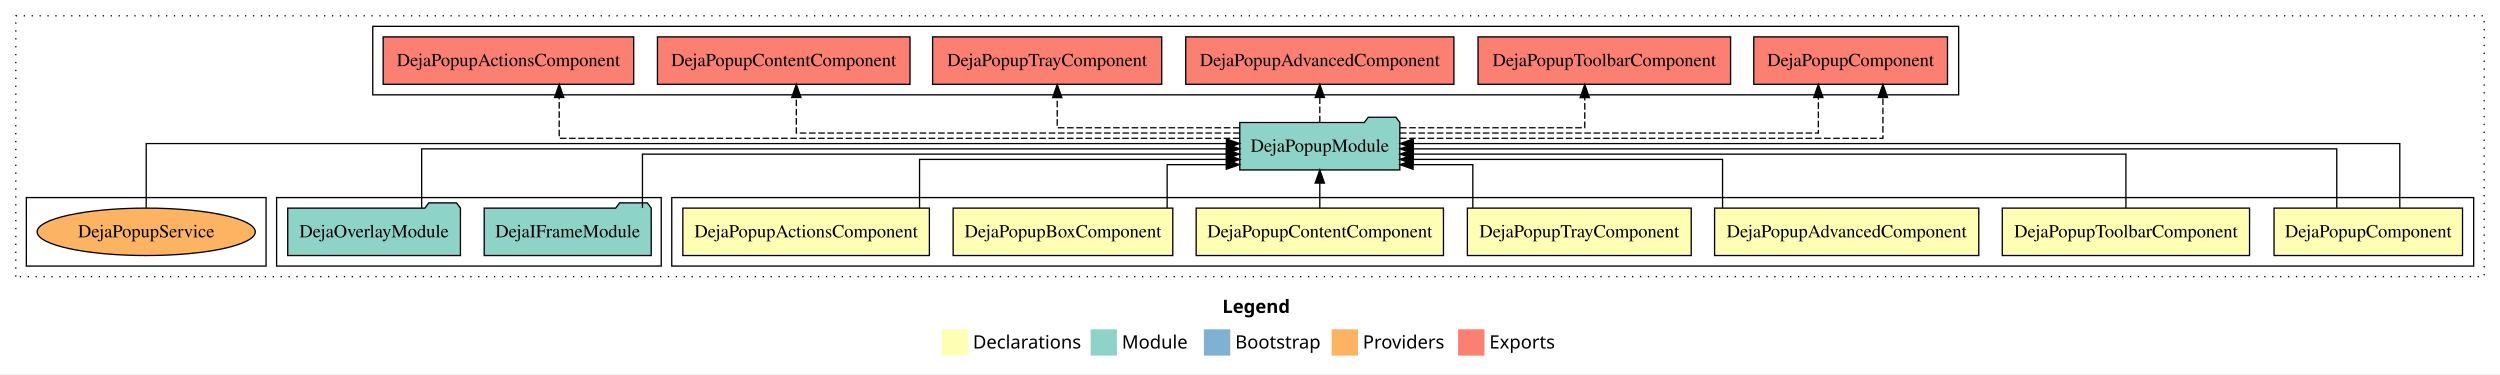
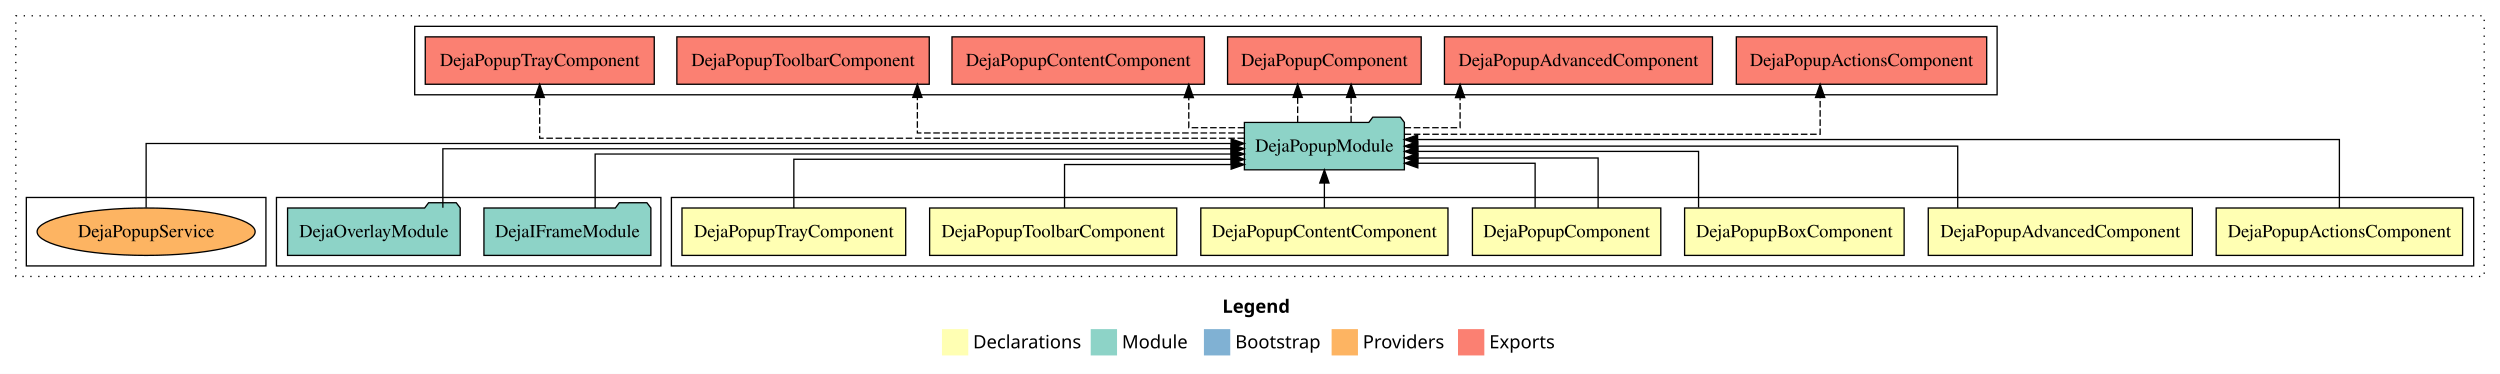
- <svg xmlns="http://www.w3.org/2000/svg" width="1898pt" height="284pt" viewBox="0.00 0.00 1898.00 284.00">
+ <svg xmlns="http://www.w3.org/2000/svg" width="1899pt" height="284pt" viewBox="0.00 0.00 1899.00 284.00">
  <g id="graph0" class="graph" transform="scale(1 1) rotate(0) translate(4 280)">
-     <polygon fill="#ffffff" stroke="transparent" points="-4,4 -4,-280 1894,-280 1894,4 -4,4" />
-     <text text-anchor="start" x="924.009" y="-42.4" font-family="sans-serif" font-weight="bold" font-size="14.00" fill="#000000">Legend</text>
-     <polygon fill="#ffffb3" stroke="transparent" points="711,-10 711,-30 731,-30 731,-10 711,-10" />
-     <text text-anchor="start" x="734.629" y="-15.4" font-family="sans-serif" font-size="14.00" fill="#000000">  Declarations</text>
-     <polygon fill="#8dd3c7" stroke="transparent" points="824,-10 824,-30 844,-30 844,-10 824,-10" />
-     <text text-anchor="start" x="847.725" y="-15.4" font-family="sans-serif" font-size="14.00" fill="#000000">  Module</text>
-     <polygon fill="#80b1d3" stroke="transparent" points="910,-10 910,-30 930,-30 930,-10 910,-10" />
-     <text text-anchor="start" x="933.781" y="-15.4" font-family="sans-serif" font-size="14.00" fill="#000000">  Bootstrap</text>
-     <polygon fill="#fdb462" stroke="transparent" points="1007,-10 1007,-30 1027,-30 1027,-10 1007,-10" />
-     <text text-anchor="start" x="1030.673" y="-15.4" font-family="sans-serif" font-size="14.00" fill="#000000">  Providers</text>
-     <polygon fill="#fb8072" stroke="transparent" points="1103,-10 1103,-30 1123,-30 1123,-10 1103,-10" />
-     <text text-anchor="start" x="1126.726" y="-15.4" font-family="sans-serif" font-size="14.00" fill="#000000">  Exports</text>
+     <polygon fill="#ffffff" stroke="transparent" points="-4,4 -4,-280 1895,-280 1895,4 -4,4" />
+     <text text-anchor="start" x="924.509" y="-42.4" font-family="sans-serif" font-weight="bold" font-size="14.00" fill="#000000">Legend</text>
+     <polygon fill="#ffffb3" stroke="transparent" points="711.5,-10 711.5,-30 731.5,-30 731.5,-10 711.5,-10" />
+     <text text-anchor="start" x="735.129" y="-15.4" font-family="sans-serif" font-size="14.00" fill="#000000">  Declarations</text>
+     <polygon fill="#8dd3c7" stroke="transparent" points="824.5,-10 824.5,-30 844.5,-30 844.5,-10 824.5,-10" />
+     <text text-anchor="start" x="848.225" y="-15.4" font-family="sans-serif" font-size="14.00" fill="#000000">  Module</text>
+     <polygon fill="#80b1d3" stroke="transparent" points="910.5,-10 910.5,-30 930.5,-30 930.5,-10 910.5,-10" />
+     <text text-anchor="start" x="934.281" y="-15.4" font-family="sans-serif" font-size="14.00" fill="#000000">  Bootstrap</text>
+     <polygon fill="#fdb462" stroke="transparent" points="1007.5,-10 1007.5,-30 1027.5,-30 1027.5,-10 1007.5,-10" />
+     <text text-anchor="start" x="1031.173" y="-15.4" font-family="sans-serif" font-size="14.00" fill="#000000">  Providers</text>
+     <polygon fill="#fb8072" stroke="transparent" points="1103.5,-10 1103.5,-30 1123.5,-30 1123.5,-10 1103.5,-10" />
+     <text text-anchor="start" x="1127.226" y="-15.4" font-family="sans-serif" font-size="14.00" fill="#000000">  Exports</text>
    <g id="clust1" class="cluster">
-       <polygon fill="none" stroke="#000000" stroke-dasharray="1,5" points="8,-70 8,-268 1882,-268 1882,-70 8,-70" />
+       <polygon fill="none" stroke="#000000" stroke-dasharray="1,5" points="8,-70 8,-268 1883,-268 1883,-70 8,-70" />
    </g>
    <g id="clust2" class="cluster">
-       <polygon fill="none" stroke="#000000" points="506,-78 506,-130 1874,-130 1874,-78 506,-78" />
+       <polygon fill="none" stroke="#000000" points="506,-78 506,-130 1875,-130 1875,-78 506,-78" />
    </g>
    <g id="clust10" class="cluster">
      <polygon fill="none" stroke="#000000" points="206,-78 206,-130 498,-130 498,-78 206,-78" />
    </g>
    <g id="clust11" class="cluster">
-       <polygon fill="none" stroke="#000000" points="279,-208 279,-260 1483,-260 1483,-208 279,-208" />
+       <polygon fill="none" stroke="#000000" points="311,-208 311,-260 1513,-260 1513,-208 311,-208" />
    </g>
    <g id="clust13" class="cluster">
      <polygon fill="none" stroke="#000000" points="16,-78 16,-130 198,-130 198,-78 16,-78" />
    </g>
    <g id="node1" class="node">
-       <polygon fill="#ffffb3" stroke="#000000" points="1865.542,-122 1722.458,-122 1722.458,-86 1865.542,-86 1865.542,-122" />
-       <text text-anchor="middle" x="1794" y="-99.8" font-family="Times,serif" font-size="14.00" fill="#000000">DejaPopupComponent</text>
+       <polygon fill="#ffffb3" stroke="#000000" points="1866.588,-122 1679.412,-122 1679.412,-86 1866.588,-86 1866.588,-122" />
+       <text text-anchor="middle" x="1773" y="-99.8" font-family="Times,serif" font-size="14.00" fill="#000000">DejaPopupActionsComponent</text>
    </g>
    <g id="node8" class="node">
-       <polygon fill="#8dd3c7" stroke="#000000" points="1058.759,-187 1055.759,-191 1034.759,-191 1031.759,-187 937.241,-187 937.241,-151 1058.759,-151 1058.759,-187" />
-       <text text-anchor="middle" x="998" y="-164.8" font-family="Times,serif" font-size="14.00" fill="#000000">DejaPopupModule</text>
+       <polygon fill="#8dd3c7" stroke="#000000" points="1062.759,-187 1059.759,-191 1038.759,-191 1035.759,-187 941.241,-187 941.241,-151 1062.759,-151 1062.759,-187" />
+       <text text-anchor="middle" x="1002" y="-164.8" font-family="Times,serif" font-size="14.00" fill="#000000">DejaPopupModule</text>
    </g>
    <g id="edge1" class="edge">
-       <path fill="none" stroke="#000000" d="M1817.924,-122.308C1817.924,-142.145 1817.924,-171 1817.924,-171 1817.924,-171 1068.958,-171 1068.958,-171" />
-       <polygon fill="#000000" stroke="#000000" points="1068.958,-167.5 1058.958,-171 1068.958,-174.5 1068.958,-167.5" />
+       <path fill="none" stroke="#000000" d="M1773,-122.027C1773,-142.767 1773,-174 1773,-174 1773,-174 1072.821,-174 1072.821,-174" />
+       <polygon fill="#000000" stroke="#000000" points="1072.821,-170.5 1062.821,-174 1072.821,-177.5 1072.821,-170.5" />
+     </g>
+     <g id="node2" class="node">
+       <polygon fill="#ffffb3" stroke="#000000" points="1661.292,-122 1460.708,-122 1460.708,-86 1661.292,-86 1661.292,-122" />
+       <text text-anchor="middle" x="1561" y="-99.8" font-family="Times,serif" font-size="14.00" fill="#000000">DejaPopupAdvancedComponent</text>
+     </g>
+     <g id="edge2" class="edge">
+       <path fill="none" stroke="#000000" d="M1483.074,-122.106C1483.074,-141.339 1483.074,-169 1483.074,-169 1483.074,-169 1072.928,-169 1072.928,-169" />
+       <polygon fill="#000000" stroke="#000000" points="1072.928,-165.5 1062.928,-169 1072.928,-172.5 1072.928,-165.5" />
+     </g>
+     <g id="node3" class="node">
+       <polygon fill="#ffffb3" stroke="#000000" points="1442.378,-122 1275.622,-122 1275.622,-86 1442.378,-86 1442.378,-122" />
+       <text text-anchor="middle" x="1359" y="-99.8" font-family="Times,serif" font-size="14.00" fill="#000000">DejaPopupBoxComponent</text>
+     </g>
+     <g id="edge3" class="edge">
+       <path fill="none" stroke="#000000" d="M1286.228,-122.302C1286.228,-140.27 1286.228,-165 1286.228,-165 1286.228,-165 1072.974,-165 1072.974,-165" />
+       <polygon fill="#000000" stroke="#000000" points="1072.974,-161.5 1062.974,-165 1072.974,-168.5 1072.974,-161.5" />
+     </g>
+     <g id="node4" class="node">
+       <polygon fill="#ffffb3" stroke="#000000" points="1257.542,-122 1114.458,-122 1114.458,-86 1257.542,-86 1257.542,-122" />
+       <text text-anchor="middle" x="1186" y="-99.8" font-family="Times,serif" font-size="14.00" fill="#000000">DejaPopupComponent</text>
+     </g>
+     <g id="edge4" class="edge">
+       <path fill="none" stroke="#000000" d="M1162.076,-122.187C1162.076,-137.182 1162.076,-156 1162.076,-156 1162.076,-156 1072.975,-156 1072.975,-156" />
+       <polygon fill="#000000" stroke="#000000" points="1072.975,-152.5 1062.975,-156 1072.975,-159.5 1072.975,-152.5" />
+     </g>
+     <g id="edge5" class="edge">
+       <path fill="none" stroke="#000000" d="M1209.924,-122.027C1209.924,-138.398 1209.924,-160 1209.924,-160 1209.924,-160 1072.979,-160 1072.979,-160" />
+       <polygon fill="#000000" stroke="#000000" points="1072.979,-156.5 1062.979,-160 1072.979,-163.5 1072.979,-156.5" />
+     </g>
+     <g id="node5" class="node">
+       <polygon fill="#ffffb3" stroke="#000000" points="1095.874,-122 908.126,-122 908.126,-86 1095.874,-86 1095.874,-122" />
+       <text text-anchor="middle" x="1002" y="-99.8" font-family="Times,serif" font-size="14.00" fill="#000000">DejaPopupContentComponent</text>
    </g>
    <g id="edge6" class="edge">
-       <path fill="none" stroke="#000000" d="M1770.076,-122.222C1770.076,-140.828 1770.076,-167 1770.076,-167 1770.076,-167 1068.906,-167 1068.906,-167" />
-       <polygon fill="#000000" stroke="#000000" points="1068.906,-163.5 1058.906,-167 1068.906,-170.5 1068.906,-163.5" />
-     </g>
-     <g id="node2" class="node">
-       <polygon fill="#ffffb3" stroke="#000000" points="1703.86,-122 1516.14,-122 1516.14,-86 1703.86,-86 1703.86,-122" />
-       <text text-anchor="middle" x="1610" y="-99.8" font-family="Times,serif" font-size="14.00" fill="#000000">DejaPopupToolbarComponent</text>
-     </g>
-     <g id="edge2" class="edge">
-       <path fill="none" stroke="#000000" d="M1610,-122.022C1610,-139.373 1610,-163 1610,-163 1610,-163 1068.918,-163 1068.918,-163" />
-       <polygon fill="#000000" stroke="#000000" points="1068.918,-159.5 1058.918,-163 1068.918,-166.5 1068.918,-159.5" />
-     </g>
-     <g id="node3" class="node">
-       <polygon fill="#ffffb3" stroke="#000000" points="1498.292,-122 1297.708,-122 1297.708,-86 1498.292,-86 1498.292,-122" />
-       <text text-anchor="middle" x="1398" y="-99.8" font-family="Times,serif" font-size="14.00" fill="#000000">DejaPopupAdvancedComponent</text>
-     </g>
-     <g id="edge3" class="edge">
-       <path fill="none" stroke="#000000" d="M1303.767,-122.009C1303.767,-138.049 1303.767,-159 1303.767,-159 1303.767,-159 1068.775,-159 1068.775,-159" />
-       <polygon fill="#000000" stroke="#000000" points="1068.775,-155.5 1058.775,-159 1068.775,-162.5 1068.775,-155.5" />
-     </g>
-     <g id="node4" class="node">
-       <polygon fill="#ffffb3" stroke="#000000" points="1279.969,-122 1110.031,-122 1110.031,-86 1279.969,-86 1279.969,-122" />
-       <text text-anchor="middle" x="1195" y="-99.8" font-family="Times,serif" font-size="14.00" fill="#000000">DejaPopupTrayComponent</text>
-     </g>
-     <g id="edge4" class="edge">
-       <path fill="none" stroke="#000000" d="M1114.168,-122.124C1114.168,-136.783 1114.168,-155 1114.168,-155 1114.168,-155 1068.806,-155 1068.806,-155" />
-       <polygon fill="#000000" stroke="#000000" points="1068.806,-151.5 1058.806,-155 1068.806,-158.5 1068.806,-151.5" />
-     </g>
-     <g id="node5" class="node">
-       <polygon fill="#ffffb3" stroke="#000000" points="1091.874,-122 904.126,-122 904.126,-86 1091.874,-86 1091.874,-122" />
-       <text text-anchor="middle" x="998" y="-99.8" font-family="Times,serif" font-size="14.00" fill="#000000">DejaPopupContentComponent</text>
-     </g>
-     <g id="edge5" class="edge">
-       <path fill="none" stroke="#000000" d="M998,-122.106C998,-122.106 998,-140.991 998,-140.991" />
-       <polygon fill="#000000" stroke="#000000" points="994.5,-140.991 998,-150.991 1001.5,-140.991 994.5,-140.991" />
+       <path fill="none" stroke="#000000" d="M1002,-122.106C1002,-122.106 1002,-140.991 1002,-140.991" />
+       <polygon fill="#000000" stroke="#000000" points="998.5,-140.991 1002,-150.991 1005.5,-140.991 998.5,-140.991" />
    </g>
    <g id="node6" class="node">
-       <polygon fill="#ffffb3" stroke="#000000" points="886.378,-122 719.622,-122 719.622,-86 886.378,-86 886.378,-122" />
-       <text text-anchor="middle" x="803" y="-99.8" font-family="Times,serif" font-size="14.00" fill="#000000">DejaPopupBoxComponent</text>
+       <polygon fill="#ffffb3" stroke="#000000" points="889.86,-122 702.14,-122 702.14,-86 889.86,-86 889.86,-122" />
+       <text text-anchor="middle" x="796" y="-99.8" font-family="Times,serif" font-size="14.00" fill="#000000">DejaPopupToolbarComponent</text>
    </g>
    <g id="edge7" class="edge">
-       <path fill="none" stroke="#000000" d="M882.087,-122.124C882.087,-136.783 882.087,-155 882.087,-155 882.087,-155 926.988,-155 926.988,-155" />
-       <polygon fill="#000000" stroke="#000000" points="926.988,-158.5 936.988,-155 926.988,-151.5 926.988,-158.5" />
+       <path fill="none" stroke="#000000" d="M804.621,-122.124C804.621,-136.783 804.621,-155 804.621,-155 804.621,-155 931.169,-155 931.169,-155" />
+       <polygon fill="#000000" stroke="#000000" points="931.169,-158.5 941.169,-155 931.169,-151.5 931.169,-158.5" />
    </g>
    <g id="node7" class="node">
-       <polygon fill="#ffffb3" stroke="#000000" points="701.588,-122 514.412,-122 514.412,-86 701.588,-86 701.588,-122" />
-       <text text-anchor="middle" x="608" y="-99.8" font-family="Times,serif" font-size="14.00" fill="#000000">DejaPopupActionsComponent</text>
+       <polygon fill="#ffffb3" stroke="#000000" points="683.969,-122 514.031,-122 514.031,-86 683.969,-86 683.969,-122" />
+       <text text-anchor="middle" x="599" y="-99.8" font-family="Times,serif" font-size="14.00" fill="#000000">DejaPopupTrayComponent</text>
    </g>
    <g id="edge8" class="edge">
-       <path fill="none" stroke="#000000" d="M694.116,-122.009C694.116,-138.049 694.116,-159 694.116,-159 694.116,-159 927.235,-159 927.235,-159" />
-       <polygon fill="#000000" stroke="#000000" points="927.235,-162.5 937.235,-159 927.235,-155.5 927.235,-162.5" />
+       <path fill="none" stroke="#000000" d="M599,-122.009C599,-138.049 599,-159 599,-159 599,-159 931.231,-159 931.231,-159" />
+       <polygon fill="#000000" stroke="#000000" points="931.231,-162.5 941.231,-159 931.231,-155.5 931.231,-162.5" />
    </g>
    <g id="node11" class="node">
-       <polygon fill="#fb8072" stroke="#000000" points="1474.541,-252 1327.459,-252 1327.459,-216 1474.541,-216 1474.541,-252" />
-       <text text-anchor="middle" x="1401" y="-229.8" font-family="Times,serif" font-size="14.00" fill="#000000">DejaPopupComponent </text>
+       <polygon fill="#fb8072" stroke="#000000" points="1505.089,-252 1314.911,-252 1314.911,-216 1505.089,-216 1505.089,-252" />
+       <text text-anchor="middle" x="1410" y="-229.8" font-family="Times,serif" font-size="14.00" fill="#000000">DejaPopupActionsComponent </text>
    </g>
    <g id="edge11" class="edge">
-       <path fill="none" stroke="#000000" stroke-dasharray="5,2" d="M1058.797,-175C1176.824,-175 1425.507,-175 1425.507,-175 1425.507,-175 1425.507,-205.977 1425.507,-205.977" />
-       <polygon fill="#000000" stroke="#000000" points="1422.007,-205.977 1425.507,-215.977 1429.007,-205.977 1422.007,-205.977" />
+       <path fill="none" stroke="#000000" stroke-dasharray="5,2" d="M1062.921,-178C1169.499,-178 1378.572,-178 1378.572,-178 1378.572,-178 1378.572,-205.973 1378.572,-205.973" />
+       <polygon fill="#000000" stroke="#000000" points="1375.072,-205.973 1378.572,-215.973 1382.072,-205.973 1375.072,-205.973" />
+     </g>
+     <g id="node12" class="node">
+       <polygon fill="#fb8072" stroke="#000000" points="1296.792,-252 1093.208,-252 1093.208,-216 1296.792,-216 1296.792,-252" />
+       <text text-anchor="middle" x="1195" y="-229.8" font-family="Times,serif" font-size="14.00" fill="#000000">DejaPopupAdvancedComponent </text>
+     </g>
+     <g id="edge12" class="edge">
+       <path fill="none" stroke="#000000" stroke-dasharray="5,2" d="M1062.858,-183C1085.176,-183 1105.083,-183 1105.083,-183 1105.083,-183 1105.083,-205.876 1105.083,-205.876" />
+       <polygon fill="#000000" stroke="#000000" points="1101.583,-205.876 1105.083,-215.876 1108.583,-205.876 1101.583,-205.876" />
+     </g>
+     <g id="node13" class="node">
+       <polygon fill="#fb8072" stroke="#000000" points="1075.541,-252 928.459,-252 928.459,-216 1075.541,-216 1075.541,-252" />
+       <text text-anchor="middle" x="1002" y="-229.8" font-family="Times,serif" font-size="14.00" fill="#000000">DejaPopupComponent </text>
+     </g>
+     <g id="edge13" class="edge">
+       <path fill="none" stroke="#000000" stroke-dasharray="5,2" d="M1022.293,-187.106C1022.293,-187.106 1022.293,-205.991 1022.293,-205.991" />
+       <polygon fill="#000000" stroke="#000000" points="1018.793,-205.991 1022.293,-215.991 1025.793,-205.991 1018.793,-205.991" />
+     </g>
+     <g id="edge14" class="edge">
+       <path fill="none" stroke="#000000" stroke-dasharray="5,2" d="M981.707,-187.106C981.707,-187.106 981.707,-205.991 981.707,-205.991" />
+       <polygon fill="#000000" stroke="#000000" points="978.207,-205.991 981.707,-215.991 985.207,-205.991 978.207,-205.991" />
+     </g>
+     <g id="node14" class="node">
+       <polygon fill="#fb8072" stroke="#000000" points="910.874,-252 719.126,-252 719.126,-216 910.874,-216 910.874,-252" />
+       <text text-anchor="middle" x="815" y="-229.8" font-family="Times,serif" font-size="14.00" fill="#000000">DejaPopupContentComponent </text>
+     </g>
+     <g id="edge15" class="edge">
+       <path fill="none" stroke="#000000" stroke-dasharray="5,2" d="M941.189,-183C918.888,-183 898.996,-183 898.996,-183 898.996,-183 898.996,-205.876 898.996,-205.876" />
+       <polygon fill="#000000" stroke="#000000" points="895.497,-205.876 898.996,-215.876 902.497,-205.876 895.497,-205.876" />
+     </g>
+     <g id="node15" class="node">
+       <polygon fill="#fb8072" stroke="#000000" points="701.86,-252 510.14,-252 510.14,-216 701.86,-216 701.86,-252" />
+       <text text-anchor="middle" x="606" y="-229.8" font-family="Times,serif" font-size="14.00" fill="#000000">DejaPopupToolbarComponent </text>
    </g>
    <g id="edge16" class="edge">
-       <path fill="none" stroke="#000000" stroke-dasharray="5,2" d="M1058.812,-179C1165.803,-179 1376.493,-179 1376.493,-179 1376.493,-179 1376.493,-205.991 1376.493,-205.991" />
-       <polygon fill="#000000" stroke="#000000" points="1372.993,-205.991 1376.493,-215.991 1379.993,-205.991 1372.993,-205.991" />
-     </g>
-     <g id="node12" class="node">
-       <polygon fill="#fb8072" stroke="#000000" points="1309.86,-252 1118.14,-252 1118.14,-216 1309.86,-216 1309.86,-252" />
-       <text text-anchor="middle" x="1214" y="-229.8" font-family="Times,serif" font-size="14.00" fill="#000000">DejaPopupToolbarComponent </text>
-     </g>
-     <g id="edge12" class="edge">
-       <path fill="none" stroke="#000000" stroke-dasharray="5,2" d="M1058.898,-183C1118.103,-183 1199.152,-183 1199.152,-183 1199.152,-183 1199.152,-205.876 1199.152,-205.876" />
-       <polygon fill="#000000" stroke="#000000" points="1195.652,-205.876 1199.152,-215.876 1202.652,-205.876 1195.652,-205.876" />
-     </g>
-     <g id="node13" class="node">
-       <polygon fill="#fb8072" stroke="#000000" points="1099.792,-252 896.208,-252 896.208,-216 1099.792,-216 1099.792,-252" />
-       <text text-anchor="middle" x="998" y="-229.8" font-family="Times,serif" font-size="14.00" fill="#000000">DejaPopupAdvancedComponent </text>
-     </g>
-     <g id="edge13" class="edge">
-       <path fill="none" stroke="#000000" stroke-dasharray="5,2" d="M998,-187.106C998,-187.106 998,-205.991 998,-205.991" />
-       <polygon fill="#000000" stroke="#000000" points="994.5,-205.991 998,-215.991 1001.5,-205.991 994.5,-205.991" />
-     </g>
-     <g id="node14" class="node">
-       <polygon fill="#fb8072" stroke="#000000" points="877.97,-252 704.03,-252 704.03,-216 877.97,-216 877.97,-252" />
-       <text text-anchor="middle" x="791" y="-229.8" font-family="Times,serif" font-size="14.00" fill="#000000">DejaPopupTrayComponent </text>
-     </g>
-     <g id="edge14" class="edge">
-       <path fill="none" stroke="#000000" stroke-dasharray="5,2" d="M937.105,-183C878.479,-183 798.648,-183 798.648,-183 798.648,-183 798.648,-205.876 798.648,-205.876" />
-       <polygon fill="#000000" stroke="#000000" points="795.148,-205.876 798.648,-215.876 802.148,-205.876 795.148,-205.876" />
-     </g>
-     <g id="node15" class="node">
-       <polygon fill="#fb8072" stroke="#000000" points="686.874,-252 495.126,-252 495.126,-216 686.874,-216 686.874,-252" />
-       <text text-anchor="middle" x="591" y="-229.8" font-family="Times,serif" font-size="14.00" fill="#000000">DejaPopupContentComponent </text>
-     </g>
-     <g id="edge15" class="edge">
-       <path fill="none" stroke="#000000" stroke-dasharray="5,2" d="M937.207,-179C825.875,-179 600.571,-179 600.571,-179 600.571,-179 600.571,-205.991 600.571,-205.991" />
-       <polygon fill="#000000" stroke="#000000" points="597.071,-205.991 600.571,-215.991 604.071,-205.991 597.071,-205.991" />
+       <path fill="none" stroke="#000000" stroke-dasharray="5,2" d="M940.918,-179C850.817,-179 692.832,-179 692.832,-179 692.832,-179 692.832,-205.991 692.832,-205.991" />
+       <polygon fill="#000000" stroke="#000000" points="689.332,-205.991 692.832,-215.991 696.332,-205.991 689.332,-205.991" />
    </g>
    <g id="node16" class="node">
-       <polygon fill="#fb8072" stroke="#000000" points="477.089,-252 286.911,-252 286.911,-216 477.089,-216 477.089,-252" />
-       <text text-anchor="middle" x="382" y="-229.8" font-family="Times,serif" font-size="14.00" fill="#000000">DejaPopupActionsComponent </text>
+       <polygon fill="#fb8072" stroke="#000000" points="492.97,-252 319.03,-252 319.03,-216 492.97,-216 492.97,-252" />
+       <text text-anchor="middle" x="406" y="-229.8" font-family="Times,serif" font-size="14.00" fill="#000000">DejaPopupTrayComponent </text>
    </g>
    <g id="edge17" class="edge">
-       <path fill="none" stroke="#000000" stroke-dasharray="5,2" d="M937.022,-175C788.585,-175 420.547,-175 420.547,-175 420.547,-175 420.547,-205.977 420.547,-205.977" />
-       <polygon fill="#000000" stroke="#000000" points="417.047,-205.977 420.547,-215.977 424.047,-205.977 417.047,-205.977" />
+       <path fill="none" stroke="#000000" stroke-dasharray="5,2" d="M941.012,-175C789.094,-175 405.933,-175 405.933,-175 405.933,-175 405.933,-205.977 405.933,-205.977" />
+       <polygon fill="#000000" stroke="#000000" points="402.433,-205.977 405.933,-215.977 409.433,-205.977 402.433,-205.977" />
    </g>
    <g id="node9" class="node">
      <polygon fill="#8dd3c7" stroke="#000000" points="490.4,-122 487.4,-126 466.4,-126 463.4,-122 363.6,-122 363.6,-86 490.4,-86 490.4,-122" />
      <text text-anchor="middle" x="427" y="-99.8" font-family="Times,serif" font-size="14.00" fill="#000000">DejaIFrameModule</text>
    </g>
    <g id="edge9" class="edge">
-       <path fill="none" stroke="#000000" d="M483.747,-122.022C483.747,-139.373 483.747,-163 483.747,-163 483.747,-163 926.989,-163 926.989,-163" />
-       <polygon fill="#000000" stroke="#000000" points="926.989,-166.5 936.989,-163 926.989,-159.5 926.989,-166.5" />
+       <path fill="none" stroke="#000000" d="M448.067,-122.022C448.067,-139.373 448.067,-163 448.067,-163 448.067,-163 931.135,-163 931.135,-163" />
+       <polygon fill="#000000" stroke="#000000" points="931.135,-166.5 941.135,-163 931.135,-159.5 931.135,-166.5" />
    </g>
    <g id="node10" class="node">
      <polygon fill="#8dd3c7" stroke="#000000" points="345.563,-122 342.563,-126 321.563,-126 318.563,-122 214.437,-122 214.437,-86 345.563,-86 345.563,-122" />
      <text text-anchor="middle" x="280" y="-99.8" font-family="Times,serif" font-size="14.00" fill="#000000">DejaOverlayModule</text>
    </g>
    <g id="edge10" class="edge">
-       <path fill="none" stroke="#000000" d="M316.119,-122.222C316.119,-140.828 316.119,-167 316.119,-167 316.119,-167 927.188,-167 927.188,-167" />
-       <polygon fill="#000000" stroke="#000000" points="927.188,-170.5 937.188,-167 927.188,-163.5 927.188,-170.5" />
+       <path fill="none" stroke="#000000" d="M332.399,-122.222C332.399,-140.828 332.399,-167 332.399,-167 332.399,-167 931.1,-167 931.1,-167" />
+       <polygon fill="#000000" stroke="#000000" points="931.1,-170.5 941.1,-167 931.1,-163.5 931.1,-170.5" />
    </g>
    <g id="node17" class="node">
      <ellipse fill="#fdb462" stroke="#000000" cx="107" cy="-104" rx="82.805" ry="18" />
      <text text-anchor="middle" x="107" y="-99.8" font-family="Times,serif" font-size="14.00" fill="#000000">DejaPopupService</text>
    </g>
    <g id="edge18" class="edge">
-       <path fill="none" stroke="#000000" d="M107,-122.308C107,-142.145 107,-171 107,-171 107,-171 927.109,-171 927.109,-171" />
-       <polygon fill="#000000" stroke="#000000" points="927.109,-174.5 937.109,-171 927.109,-167.5 927.109,-174.5" />
+       <path fill="none" stroke="#000000" d="M107,-122.308C107,-142.145 107,-171 107,-171 107,-171 931.187,-171 931.187,-171" />
+       <polygon fill="#000000" stroke="#000000" points="931.187,-174.5 941.187,-171 931.187,-167.5 931.187,-174.5" />
    </g>
  </g>
</svg>
